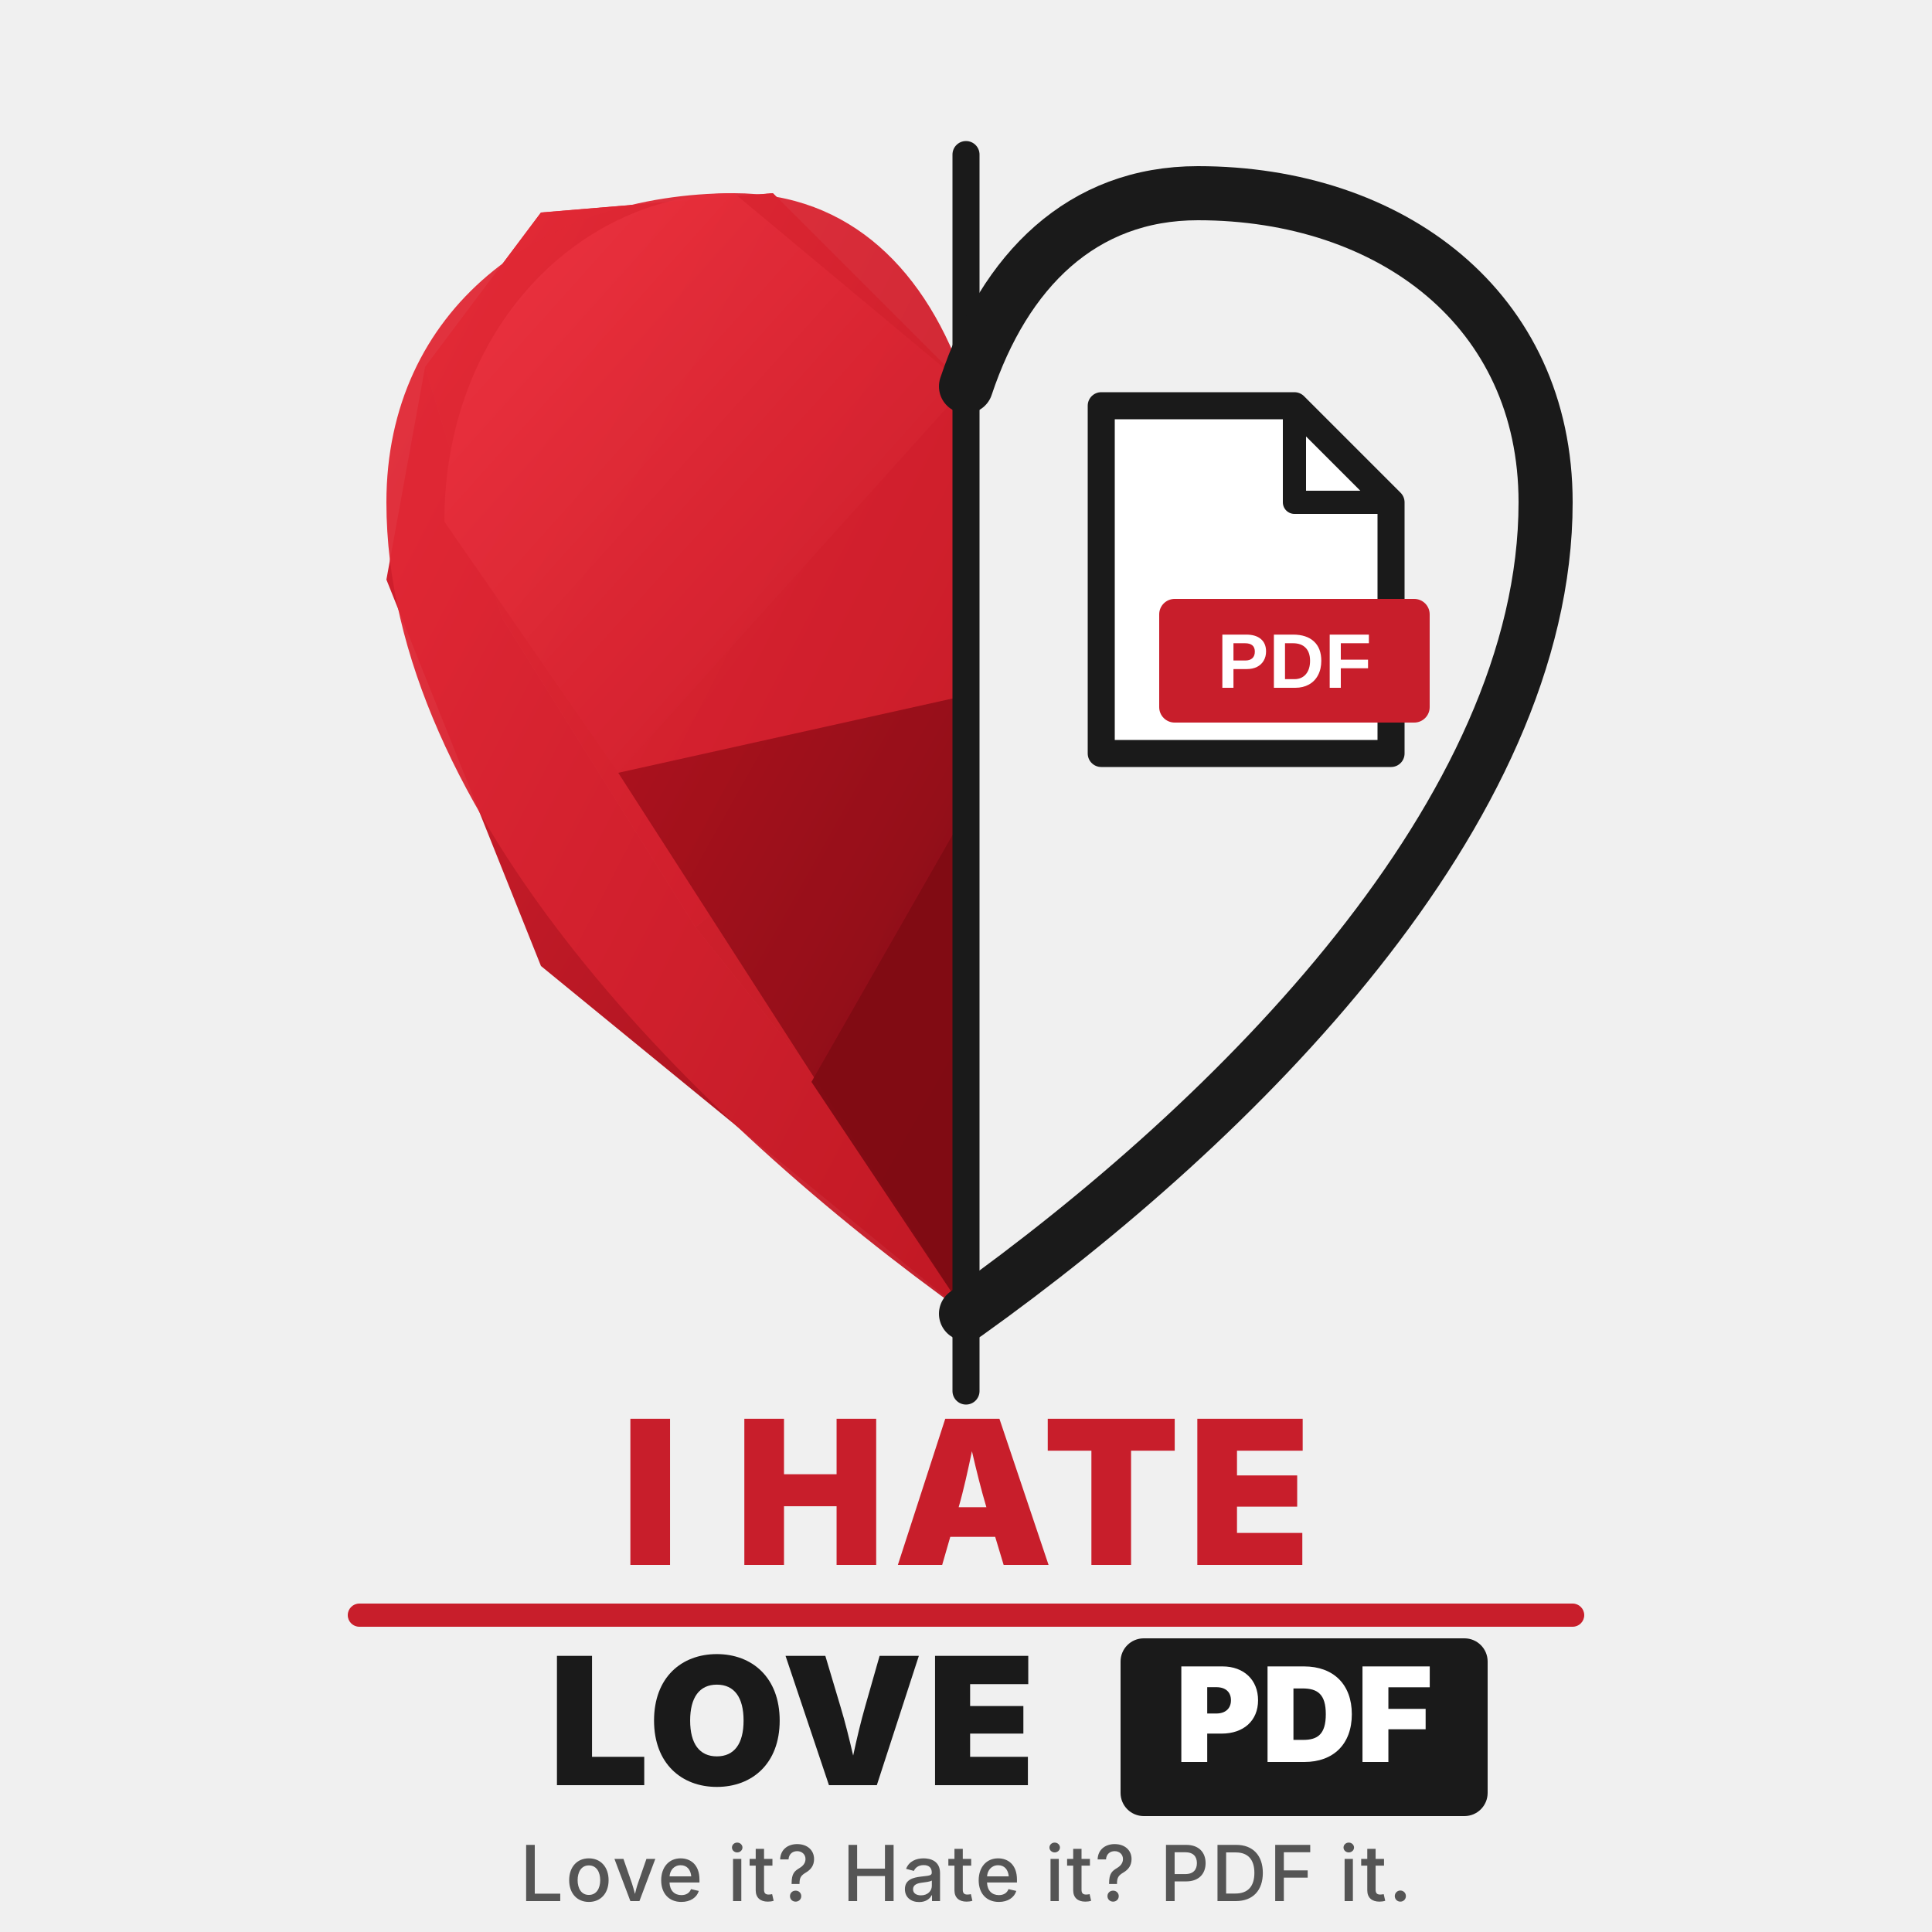
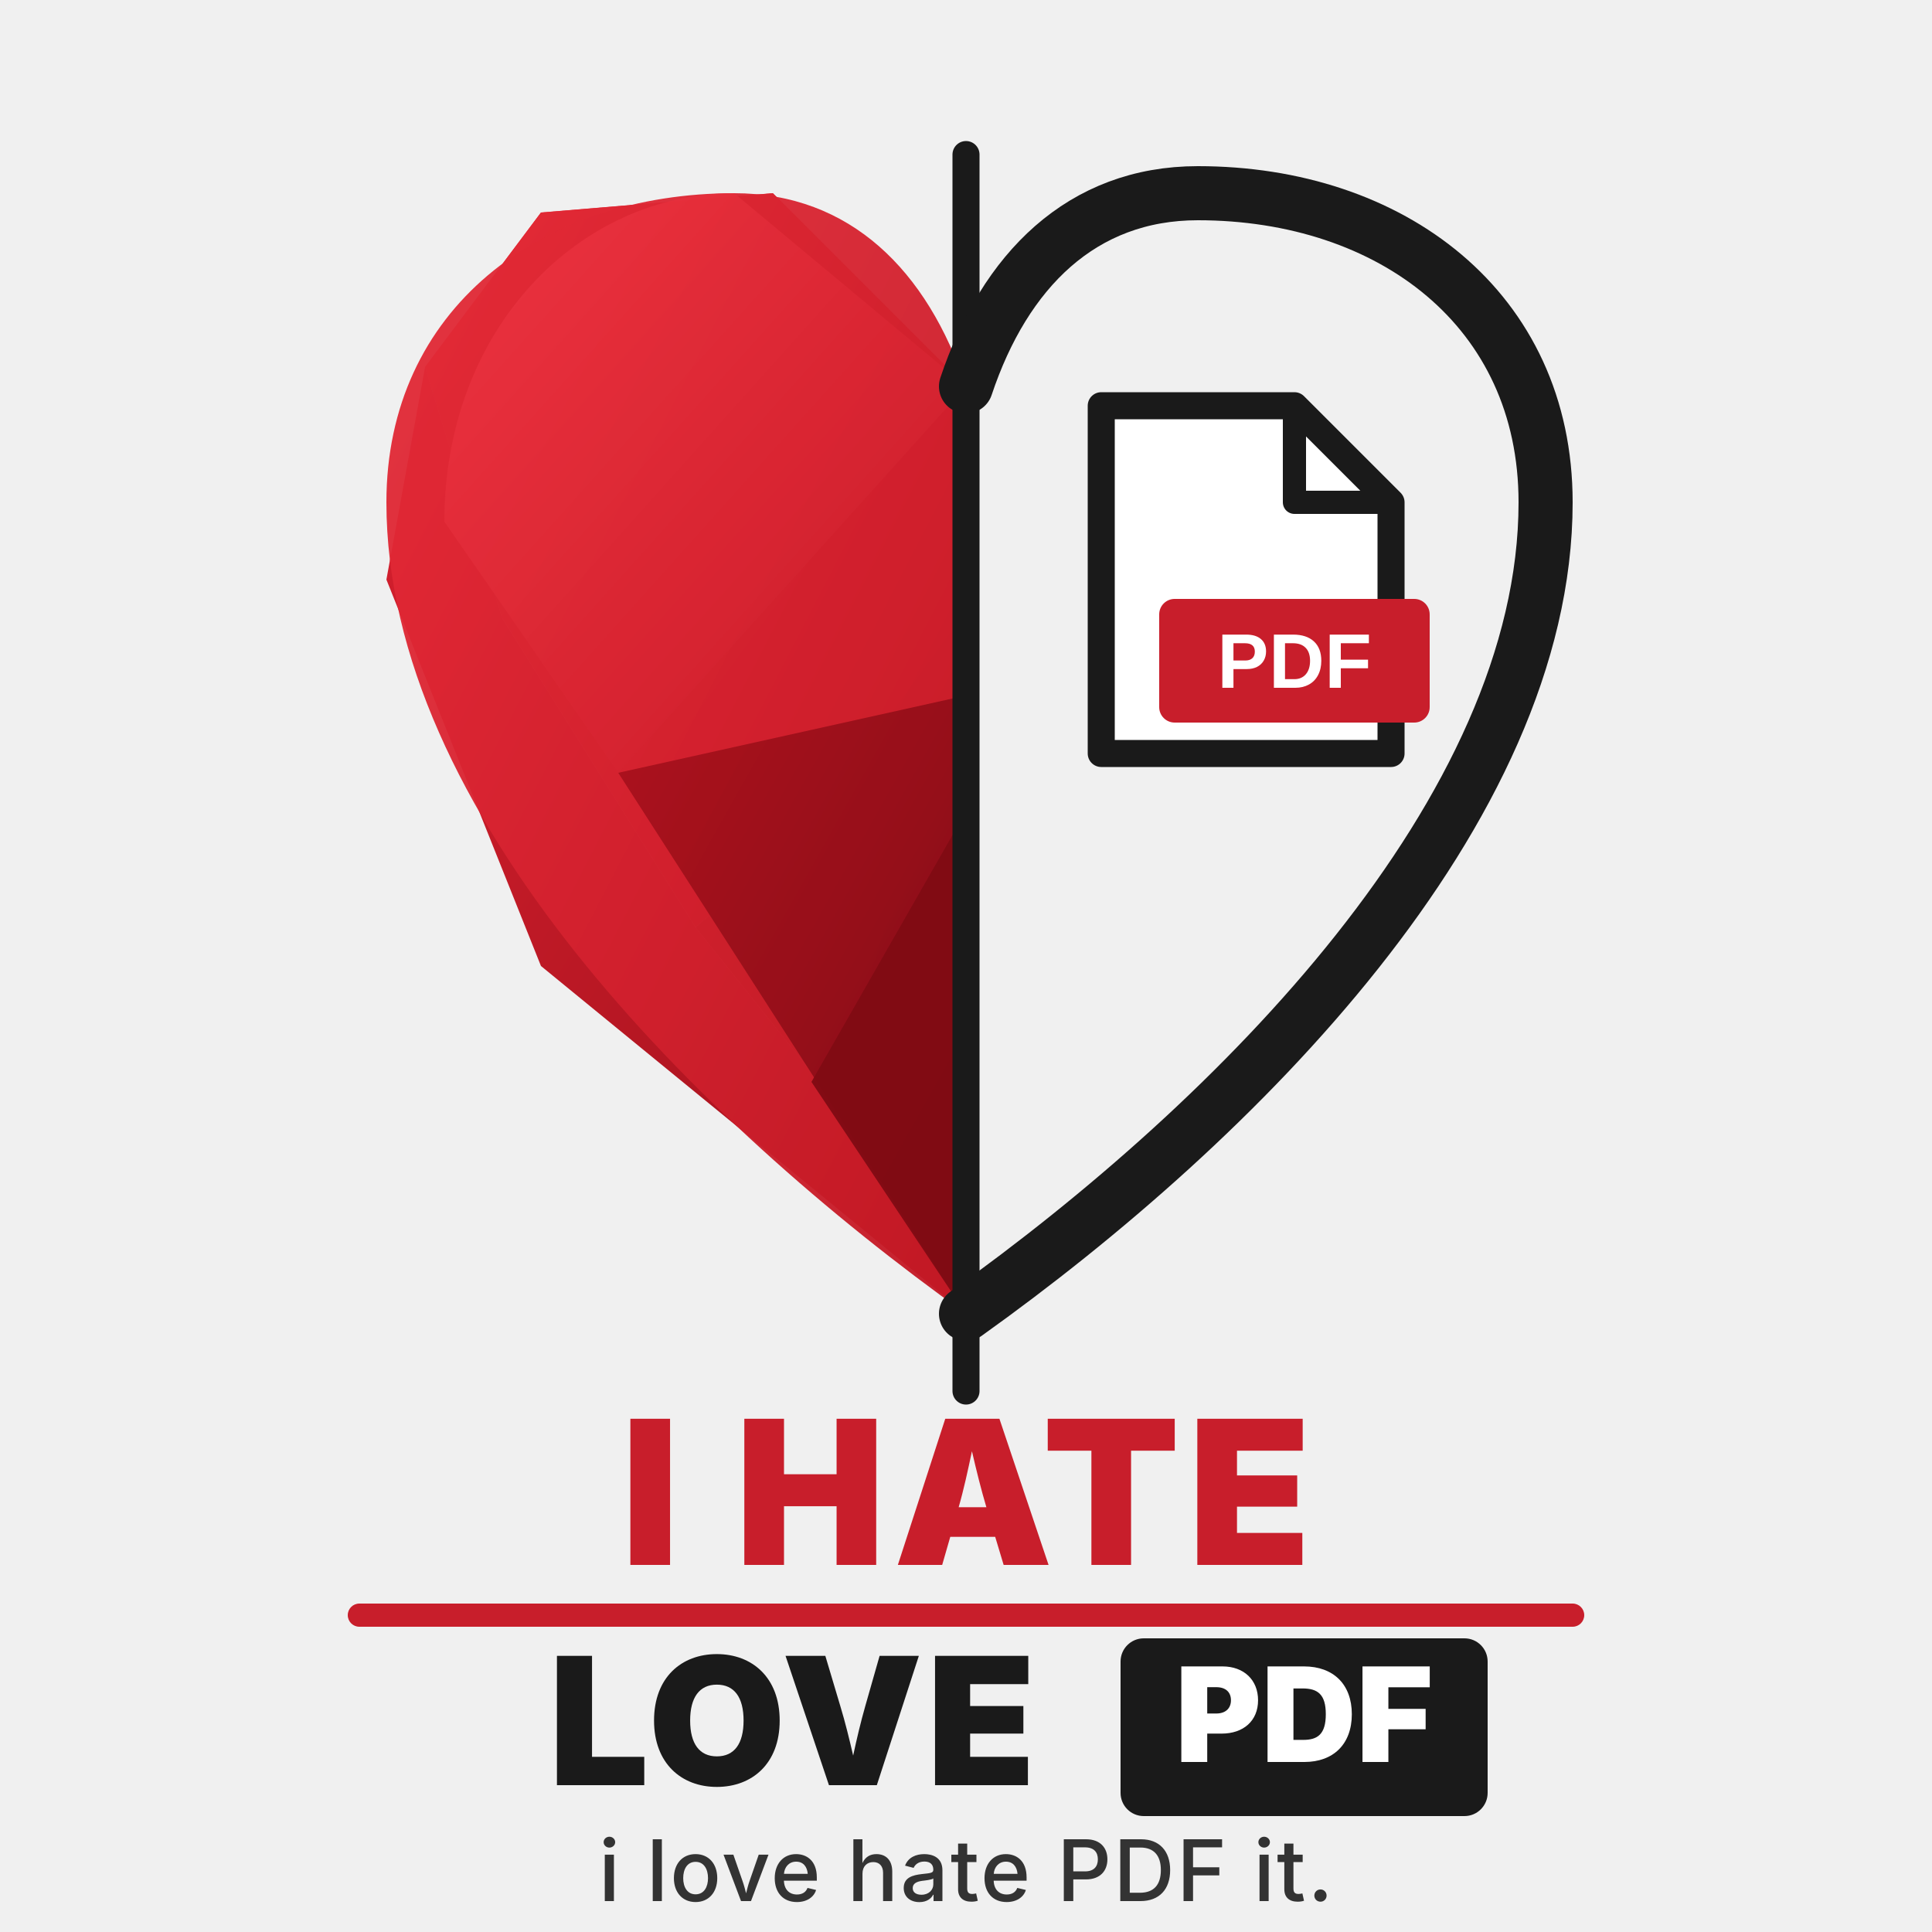
<svg xmlns="http://www.w3.org/2000/svg" viewBox="0 0 500 500" width="100%" height="100%">
  <defs>
    <linearGradient id="facet1" x1="0%" y1="0%" x2="100%" y2="100%">
      <stop offset="0%" stop-color="#E52B37" />
      <stop offset="100%" stop-color="#C21825" />
    </linearGradient>
    <linearGradient id="facet2" x1="0%" y1="0%" x2="100%" y2="100%">
      <stop offset="0%" stop-color="#A8101C" />
      <stop offset="100%" stop-color="#7A0A13" />
    </linearGradient>
    <linearGradient id="facet3" x1="0%" y1="0%" x2="100%" y2="100%">
      <stop offset="0%" stop-color="#D6202E" />
      <stop offset="100%" stop-color="#9E101B" />
    </linearGradient>
    <linearGradient id="facet4" x1="0%" y1="0%" x2="100%" y2="100%">
      <stop offset="0%" stop-color="#F03542" />
      <stop offset="100%" stop-color="#C81A27" />
    </linearGradient>
  </defs>
  <g transform="translate(50, 20)">
    <polygon points="200,80 150,30 90,35 60,75 80,140 200,80" fill="url(#facet4)" />
    <polygon points="60,75 90,35 150,30 200,80 200,160 130,220 80,140" fill="url(#facet1)" />
    <polygon points="200,80 200,160 130,220 170,270 200,320 200,160" fill="url(#facet2)" />
    <polygon points="130,220 80,140 60,75 50,130 90,230 200,320 170,270" fill="url(#facet3)" />
    <path d="M 200,320 C 130,270 50,190 50,110 C 50,60 90,30 140,30 C 170,30 190,50 200,80 Z" fill="url(#facet1)" opacity="0.95" />
    <path d="M 200,80 L 140,30 C 100,30 65,65 65,115 L 110,180 Z" fill="url(#facet4)" opacity="0.85" />
    <path d="M 200,320 L 110,180 L 200,160 Z" fill="url(#facet2)" opacity="0.9" />
    <path d="M 200,320 L 160,260 L 200,190 Z" fill="#800A13" opacity="0.95" />
    <line x1="200" y1="20" x2="200" y2="340" stroke="#1A1A1A" stroke-width="7" stroke-linecap="round" />
    <path d="M 200,80 C 210,50 230,30 260,30 C 310,30 350,60 350,110 C 350,190 270,270 200,320" fill="none" stroke="#1A1A1A" stroke-width="14" stroke-linecap="round" stroke-linejoin="round" />
    <g transform="translate(225, 75)">
      <path d="M 10,10 L 60,10 L 85,35 L 85,100 L 10,100 Z" fill="#FFFFFF" stroke="#1A1A1A" stroke-width="7" stroke-linejoin="round" />
      <path d="M 60,10 L 60,35 L 85,35" fill="none" stroke="#1A1A1A" stroke-width="6" stroke-linejoin="round" />
      <rect x="25" y="60" width="70" height="32" rx="4" fill="#C81E2B" />
      <text x="60" y="83" font-family="'Helvetica Neue', Arial, sans-serif" font-weight="900" font-size="20" fill="#FFFFFF" text-anchor="middle">PDF</text>
    </g>
  </g>
  <text x="250" y="405" font-family="'Inter', 'Arial Black', sans-serif" font-weight="900" font-size="52" fill="#C81E2B" text-anchor="middle" letter-spacing="2">
    I HATE
  </text>
  <rect x="90" y="415" width="320" height="6" fill="#C81E2B" rx="3" />
  <g transform="translate(250, 462)">
    <text x="-45" y="0" font-family="'Inter', 'Arial Black', sans-serif" font-weight="900" font-size="46" fill="#1A1A1A" text-anchor="middle" letter-spacing="1">
      LOVE
    </text>
    <rect x="40" y="-38" width="95" height="46" rx="6" fill="#1A1A1A" />
    <text x="87.5" y="-6" font-family="'Inter', 'Arial Black', sans-serif" font-weight="900" font-size="34" fill="#FFFFFF" text-anchor="middle">
      PDF
    </text>
  </g>
-   <text x="250" y="492" font-family="'Inter', system-ui, sans-serif" font-weight="500" font-size="20" fill="#555555" text-anchor="middle" letter-spacing="0.5">
-     Love it? Hate it? PDF it.
+   <text x="250" y="492" font-family="'Inter', system-ui, sans-serif" font-weight="500" font-size="22" fill="#333333" text-anchor="middle" letter-spacing="0.5">
+     i love hate PDF it.
  </text>
</svg>
